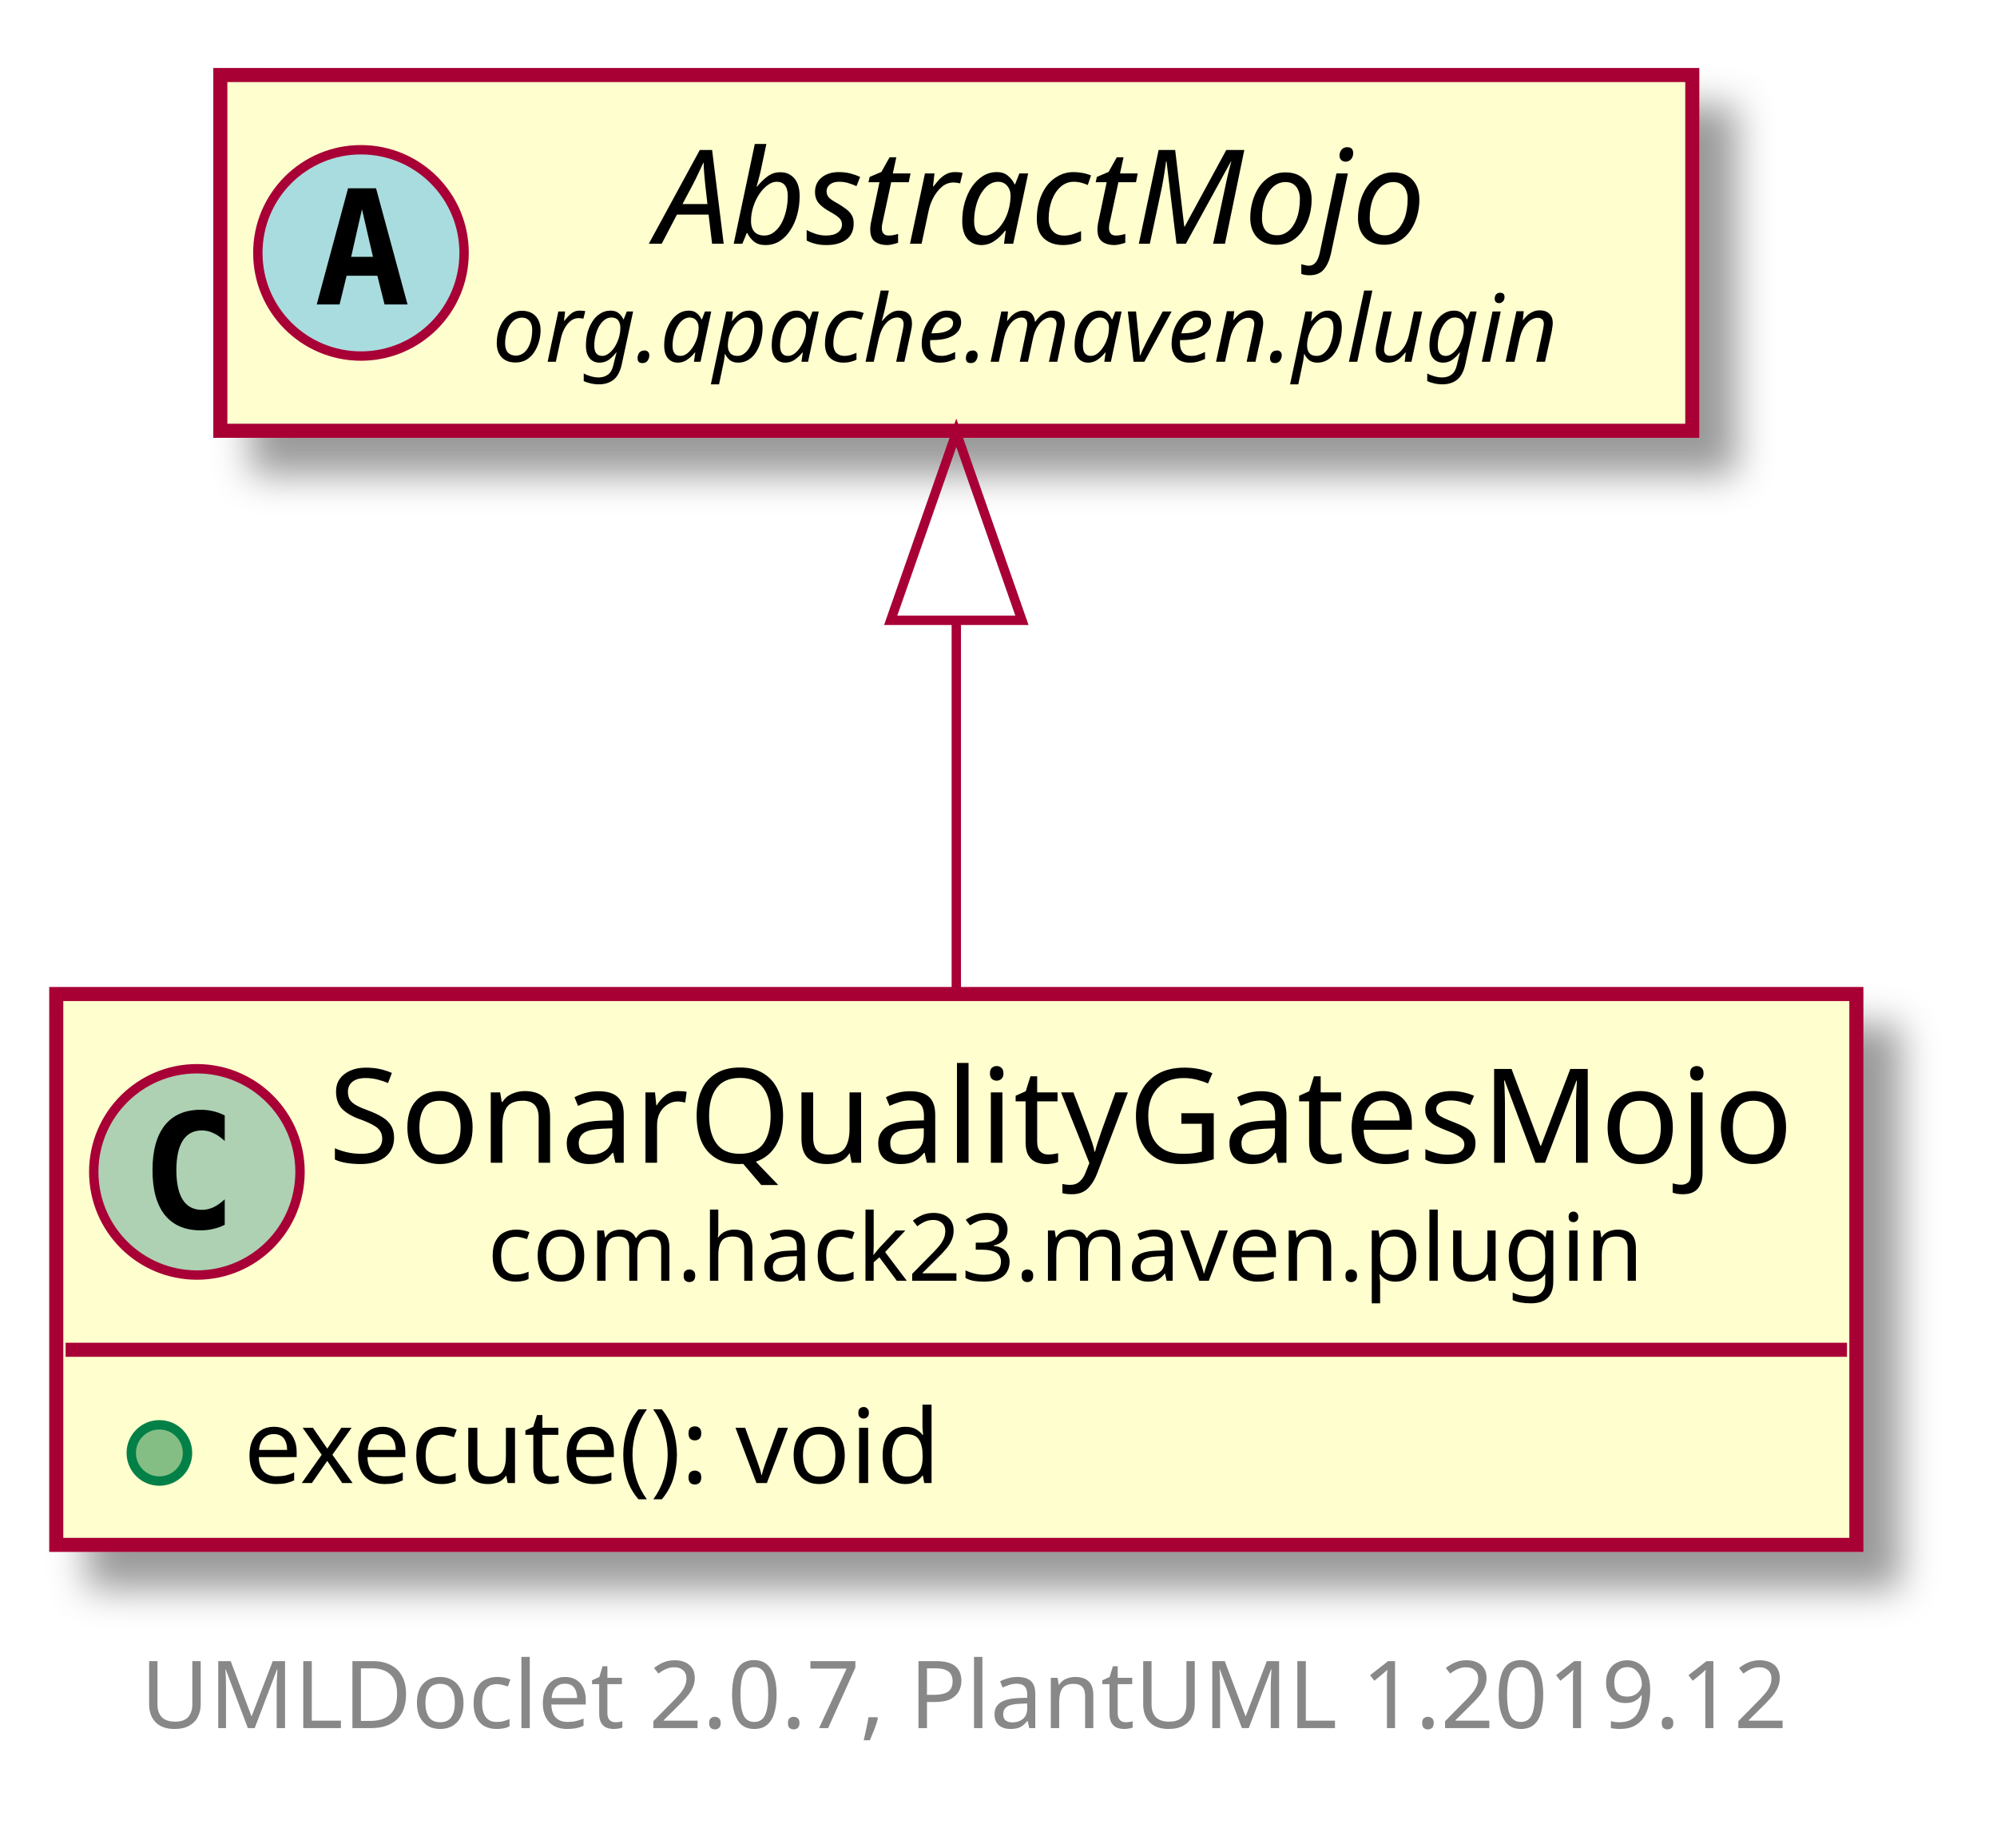
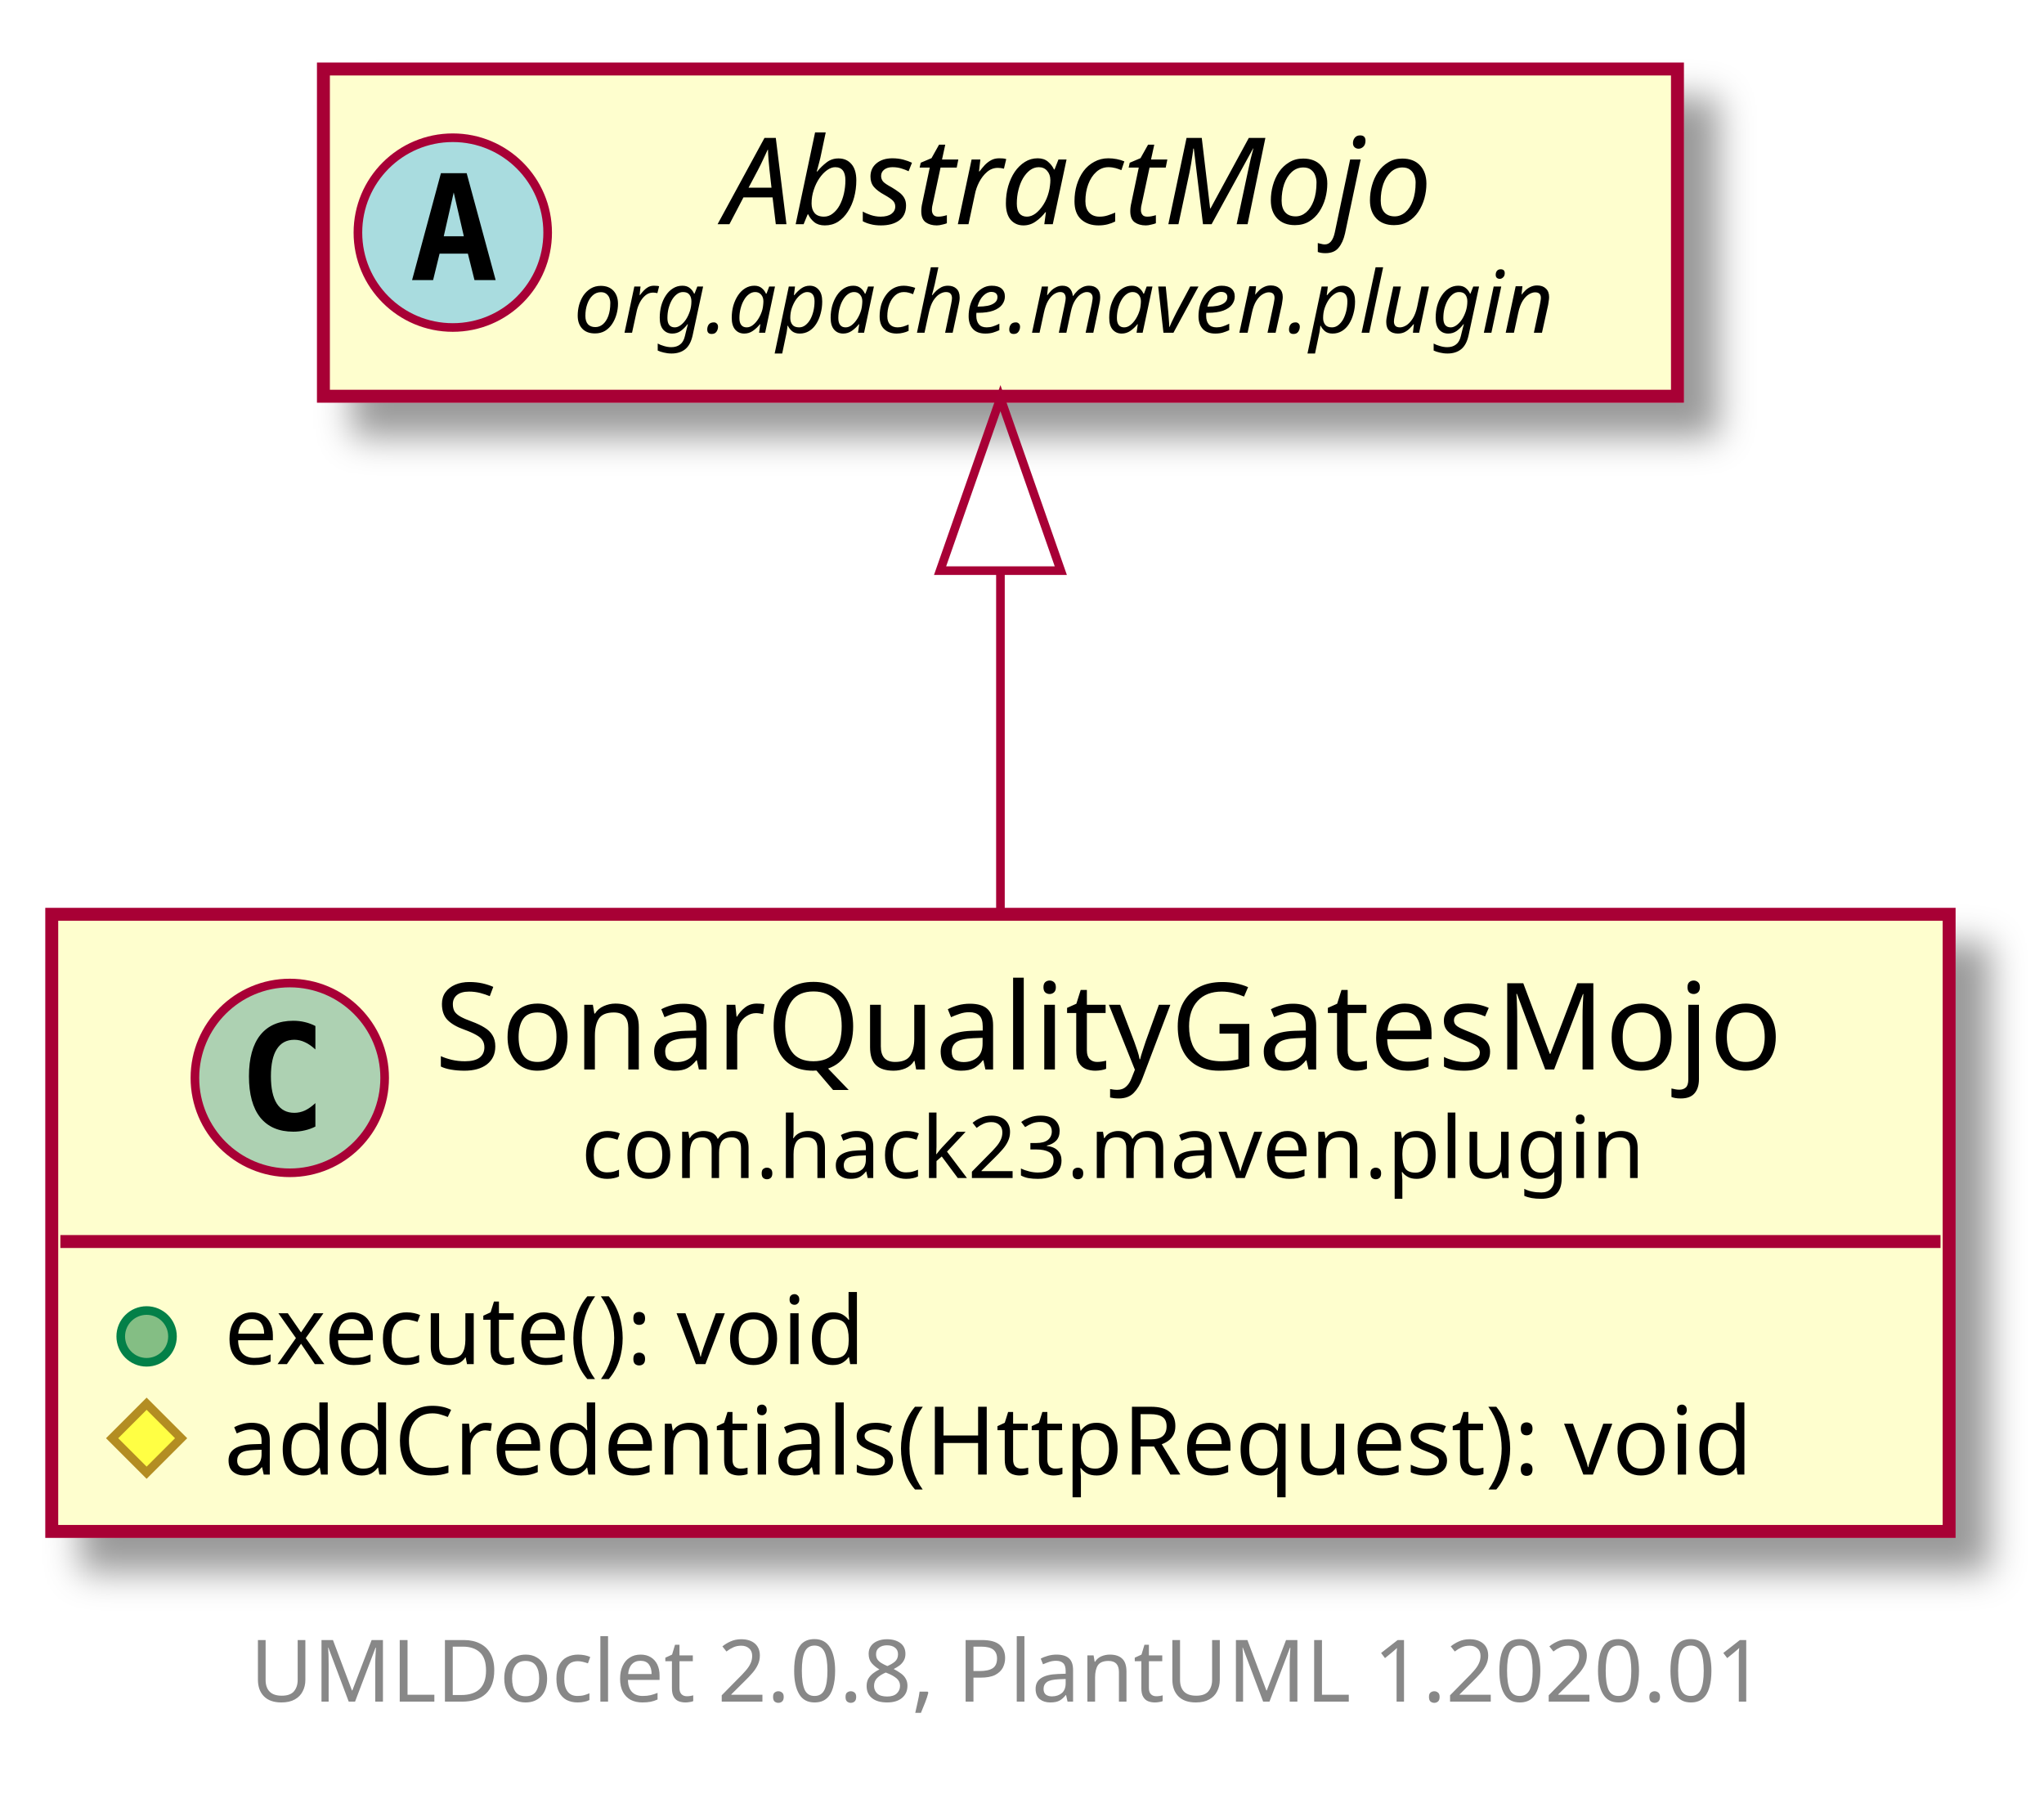
- <svg xmlns="http://www.w3.org/2000/svg" xmlns:xlink="http://www.w3.org/1999/xlink" contentScriptType="application/ecmascript" contentStyleType="text/css" height="197px" preserveAspectRatio="none" style="width:213px;height:197px;" version="1.1" viewBox="0 0 213 197" width="213px" zoomAndPan="magnify">
+ <svg xmlns="http://www.w3.org/2000/svg" xmlns:xlink="http://www.w3.org/1999/xlink" contentScriptType="application/ecmascript" contentStyleType="text/css" height="210px" preserveAspectRatio="none" style="width:237px;height:210px;" version="1.1" viewBox="0 0 237 210" width="237px" zoomAndPan="magnify">
  <defs>
-     <filter height="300%" id="fuszr4cqz21sr" width="300%" x="-1" y="-1">
+     <filter height="300%" id="fv9xwip04gb0t" width="300%" x="-1" y="-1">
      <feGaussianBlur result="blurOut" stdDeviation="2.0" />
      <feColorMatrix in="blurOut" result="blurOut2" type="matrix" values="0 0 0 0 0 0 0 0 0 0 0 0 0 0 0 0 0 0 .4 0" />
      <feOffset dx="4.0" dy="4.0" in="blurOut2" result="blurOut3" />
      <feBlend in="SourceGraphic" in2="blurOut3" mode="normal" />
    </filter>
  </defs>
  <g>
    <a href="SonarQualityGatesMojo.html" target="_top" title="SonarQualityGatesMojo.html" xlink:actuate="onRequest" xlink:href="SonarQualityGatesMojo.html" xlink:show="new" xlink:title="SonarQualityGatesMojo.html" xlink:type="simple">
-       <rect fill="#FEFECE" filter="url(#fuszr4cqz21sr)" height="58.742" id="com.hack23.maven.plugin.SonarQualityGatesMojo" style="stroke: #A80036; stroke-width: 1.5;" width="192" x="6" y="106" />
-       <ellipse cx="21" cy="124.969" fill="#ADD1B2" rx="11" ry="11" style="stroke: #A80036; stroke-width: 1.0;" />
-       <path d="M23.969,130.609 Q23.391,130.906 22.75,131.047 Q22.109,131.203 21.406,131.203 Q18.906,131.203 17.578,129.562 Q16.266,127.906 16.266,124.781 Q16.266,121.656 17.578,120 Q18.906,118.344 21.406,118.344 Q22.109,118.344 22.75,118.5 Q23.406,118.656 23.969,118.953 L23.969,121.672 Q23.344,121.094 22.75,120.828 Q22.156,120.547 21.531,120.547 Q20.188,120.547 19.5,121.625 Q18.812,122.688 18.812,124.781 Q18.812,126.875 19.5,127.953 Q20.188,129.016 21.531,129.016 Q22.156,129.016 22.75,128.75 Q23.344,128.469 23.969,127.891 L23.969,130.609 Z " />
-       <text fill="#000000" font-family="sans-serif" font-size="14" lengthAdjust="spacingAndGlyphs" textLength="160" x="35" y="123.995">SonarQualityGatesMojo</text>
-       <text fill="#000000" font-family="sans-serif" font-size="10" lengthAdjust="spacingAndGlyphs" textLength="126" x="52" y="136.579">com.hack23.maven.plugin</text>
-       <line style="stroke: #A80036; stroke-width: 1.5;" x1="7" x2="197" y1="143.938" y2="143.938" />
+       <rect fill="#FEFECE" filter="url(#fv9xwip04gb0t)" height="71.547" id="com.hack23.maven.plugin.SonarQualityGatesMojo" style="stroke: #A80036; stroke-width: 1.5;" width="220" x="6" y="106" />
+       <ellipse cx="33.6" cy="124.969" fill="#ADD1B2" rx="11" ry="11" style="stroke: #A80036; stroke-width: 1.0;" />
+       <path d="M36.569,130.609 Q35.991,130.906 35.35,131.047 Q34.709,131.203 34.006,131.203 Q31.506,131.203 30.178,129.562 Q28.866,127.906 28.866,124.781 Q28.866,121.656 30.178,120 Q31.506,118.344 34.006,118.344 Q34.709,118.344 35.35,118.5 Q36.006,118.656 36.569,118.953 L36.569,121.672 Q35.944,121.094 35.35,120.828 Q34.756,120.547 34.131,120.547 Q32.788,120.547 32.1,121.625 Q31.413,122.688 31.413,124.781 Q31.413,126.875 32.1,127.953 Q32.788,129.016 34.131,129.016 Q34.756,129.016 35.35,128.75 Q35.944,128.469 36.569,127.891 L36.569,130.609 Z " />
+       <text fill="#000000" font-family="sans-serif" font-size="14" lengthAdjust="spacingAndGlyphs" textLength="160" x="50.4" y="123.995">SonarQualityGatesMojo</text>
+       <text fill="#000000" font-family="sans-serif" font-size="10" lengthAdjust="spacingAndGlyphs" textLength="126" x="67.4" y="136.579">com.hack23.maven.plugin</text>
+       <line style="stroke: #A80036; stroke-width: 1.5;" x1="7" x2="225" y1="143.938" y2="143.938" />
      <ellipse cx="17" cy="154.938" fill="#84BE84" rx="3" ry="3" style="stroke: #038048; stroke-width: 1.0;" />
      <text fill="#000000" font-family="sans-serif" font-size="11" lengthAdjust="spacingAndGlyphs" textLength="83" x="26" y="158.148">execute(): void</text>
+       <polygon fill="#FFFF44" points="17,162.742,21,166.742,17,170.742,13,166.742" style="stroke: #B38D22; stroke-width: 1.0;" />
+       <text fill="#000000" font-family="sans-serif" font-size="11" lengthAdjust="spacingAndGlyphs" textLength="194" x="26" y="170.953">addCredentials(HttpRequest): void</text>
    </a>
-     <rect fill="#FEFECE" filter="url(#fuszr4cqz21sr)" height="37.938" id="org.apache.maven.plugin.AbstractMojo" style="stroke: #A80036; stroke-width: 1.5;" width="157" x="23.5" y="8" />
-     <ellipse cx="38.5" cy="26.969" fill="#A9DCDF" rx="11" ry="11" style="stroke: #A80036; stroke-width: 1.0;" />
-     <path d="M38.609,22.312 L37.453,27.391 L39.781,27.391 L38.609,22.312 Z M37.125,20.078 L40.109,20.078 L43.469,32.469 L41.016,32.469 L40.25,29.406 L36.969,29.406 L36.219,32.469 L33.781,32.469 L37.125,20.078 Z " />
-     <text fill="#000000" font-family="sans-serif" font-size="14" font-style="italic" lengthAdjust="spacingAndGlyphs" textLength="90" x="70" y="25.995">AbstractMojo</text>
-     <text fill="#000000" font-family="sans-serif" font-size="10" font-style="italic" lengthAdjust="spacingAndGlyphs" textLength="125" x="52.5" y="38.579">org.apache.maven.plugin</text>
-     <path d="M102,66.353 C102,79.412 102,93.72 102,105.915 " fill="none" id="org.apache.maven.plugin.AbstractMojo&lt;-com.hack23.maven.plugin.SonarQualityGatesMojo" style="stroke: #A80036; stroke-width: 1.0;" />
-     <polygon fill="none" points="95,66.148,102,46.148,109,66.148,95,66.148" style="stroke: #A80036; stroke-width: 1.0;" />
-     <text fill="#888888" font-family="sans-serif" font-size="10" lengthAdjust="spacingAndGlyphs" textLength="186" x="15" y="184.282">UMLDoclet 2.0.7, PlantUML 1.2019.12</text>
+     <rect fill="#FEFECE" filter="url(#fv9xwip04gb0t)" height="37.938" id="org.apache.maven.plugin.AbstractMojo" style="stroke: #A80036; stroke-width: 1.5;" width="157" x="37.5" y="8" />
+     <ellipse cx="52.5" cy="26.969" fill="#A9DCDF" rx="11" ry="11" style="stroke: #A80036; stroke-width: 1.0;" />
+     <path d="M52.609,22.312 L51.453,27.391 L53.781,27.391 L52.609,22.312 Z M51.125,20.078 L54.109,20.078 L57.469,32.469 L55.016,32.469 L54.25,29.406 L50.969,29.406 L50.219,32.469 L47.781,32.469 L51.125,20.078 Z " />
+     <text fill="#000000" font-family="sans-serif" font-size="14" font-style="italic" lengthAdjust="spacingAndGlyphs" textLength="90" x="84" y="25.995">AbstractMojo</text>
+     <text fill="#000000" font-family="sans-serif" font-size="10" font-style="italic" lengthAdjust="spacingAndGlyphs" textLength="125" x="66.5" y="38.579">org.apache.maven.plugin</text>
+     <path d="M116,66.3 C116,79 116,93.08 116,105.56 " fill="none" id="org.apache.maven.plugin.AbstractMojo&lt;-com.hack23.maven.plugin.SonarQualityGatesMojo" style="stroke: #A80036; stroke-width: 1.0;" />
+     <polygon fill="none" points="109,66.16,116,46.16,123,66.16,109,66.16" style="stroke: #A80036; stroke-width: 1.0;" />
+     <text fill="#888888" font-family="sans-serif" font-size="10" lengthAdjust="spacingAndGlyphs" textLength="186" x="29" y="197.282">UMLDoclet 2.0.8, PlantUML 1.2020.01</text>
  </g>
</svg>
